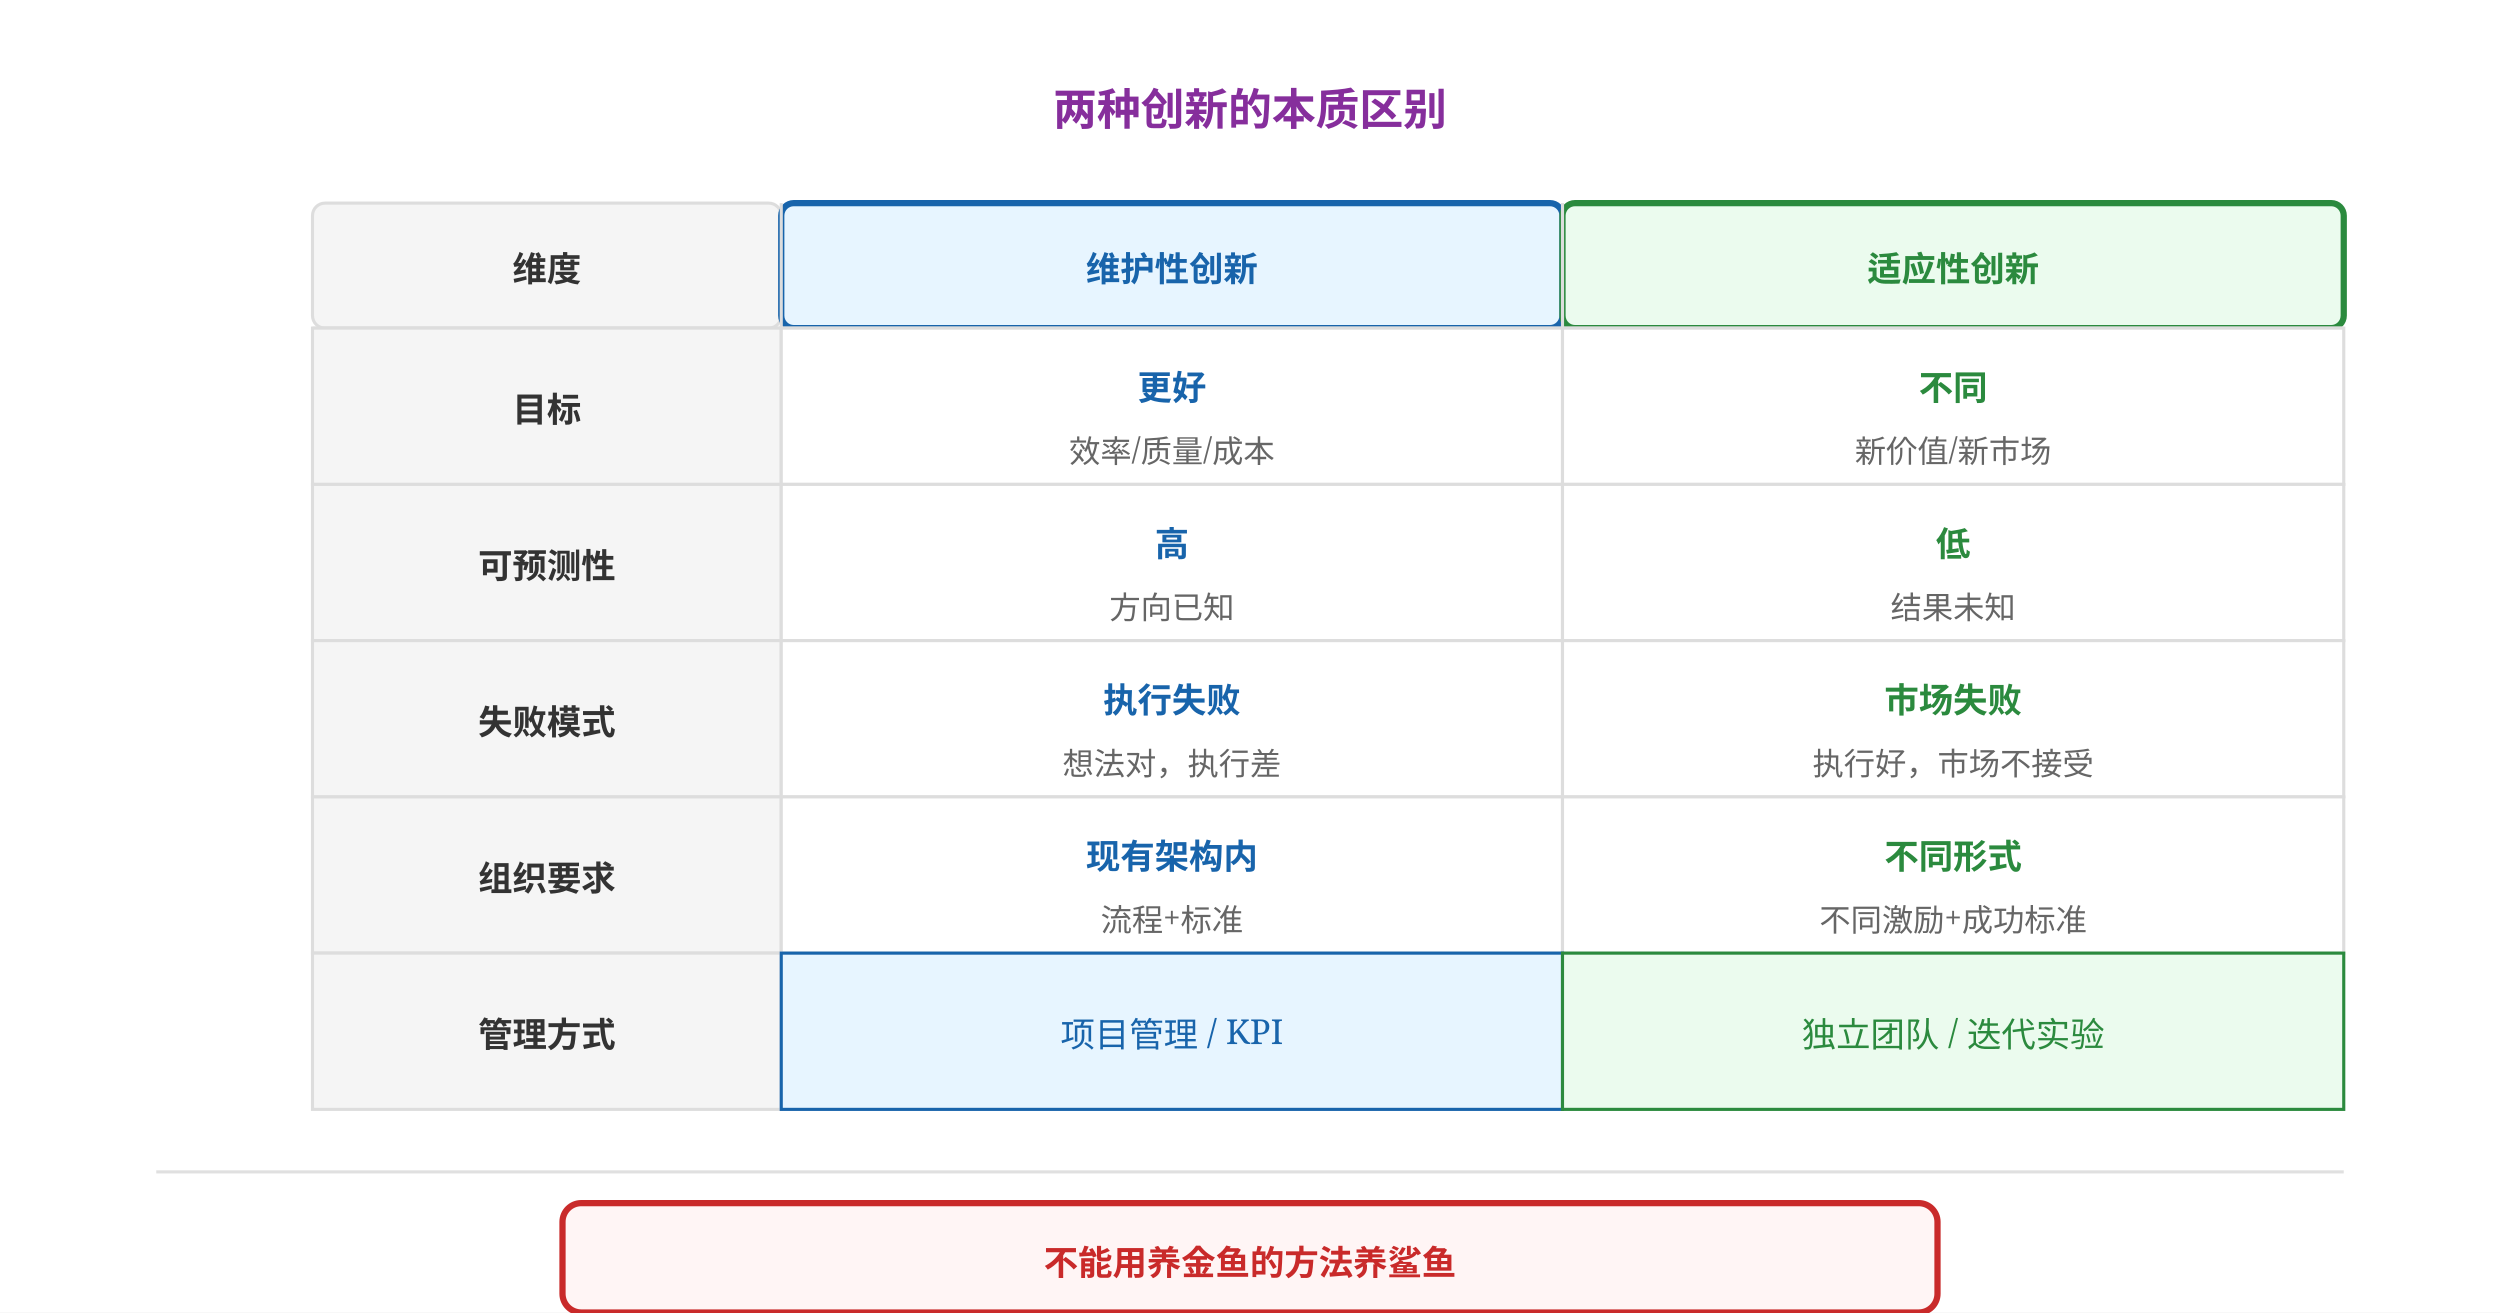
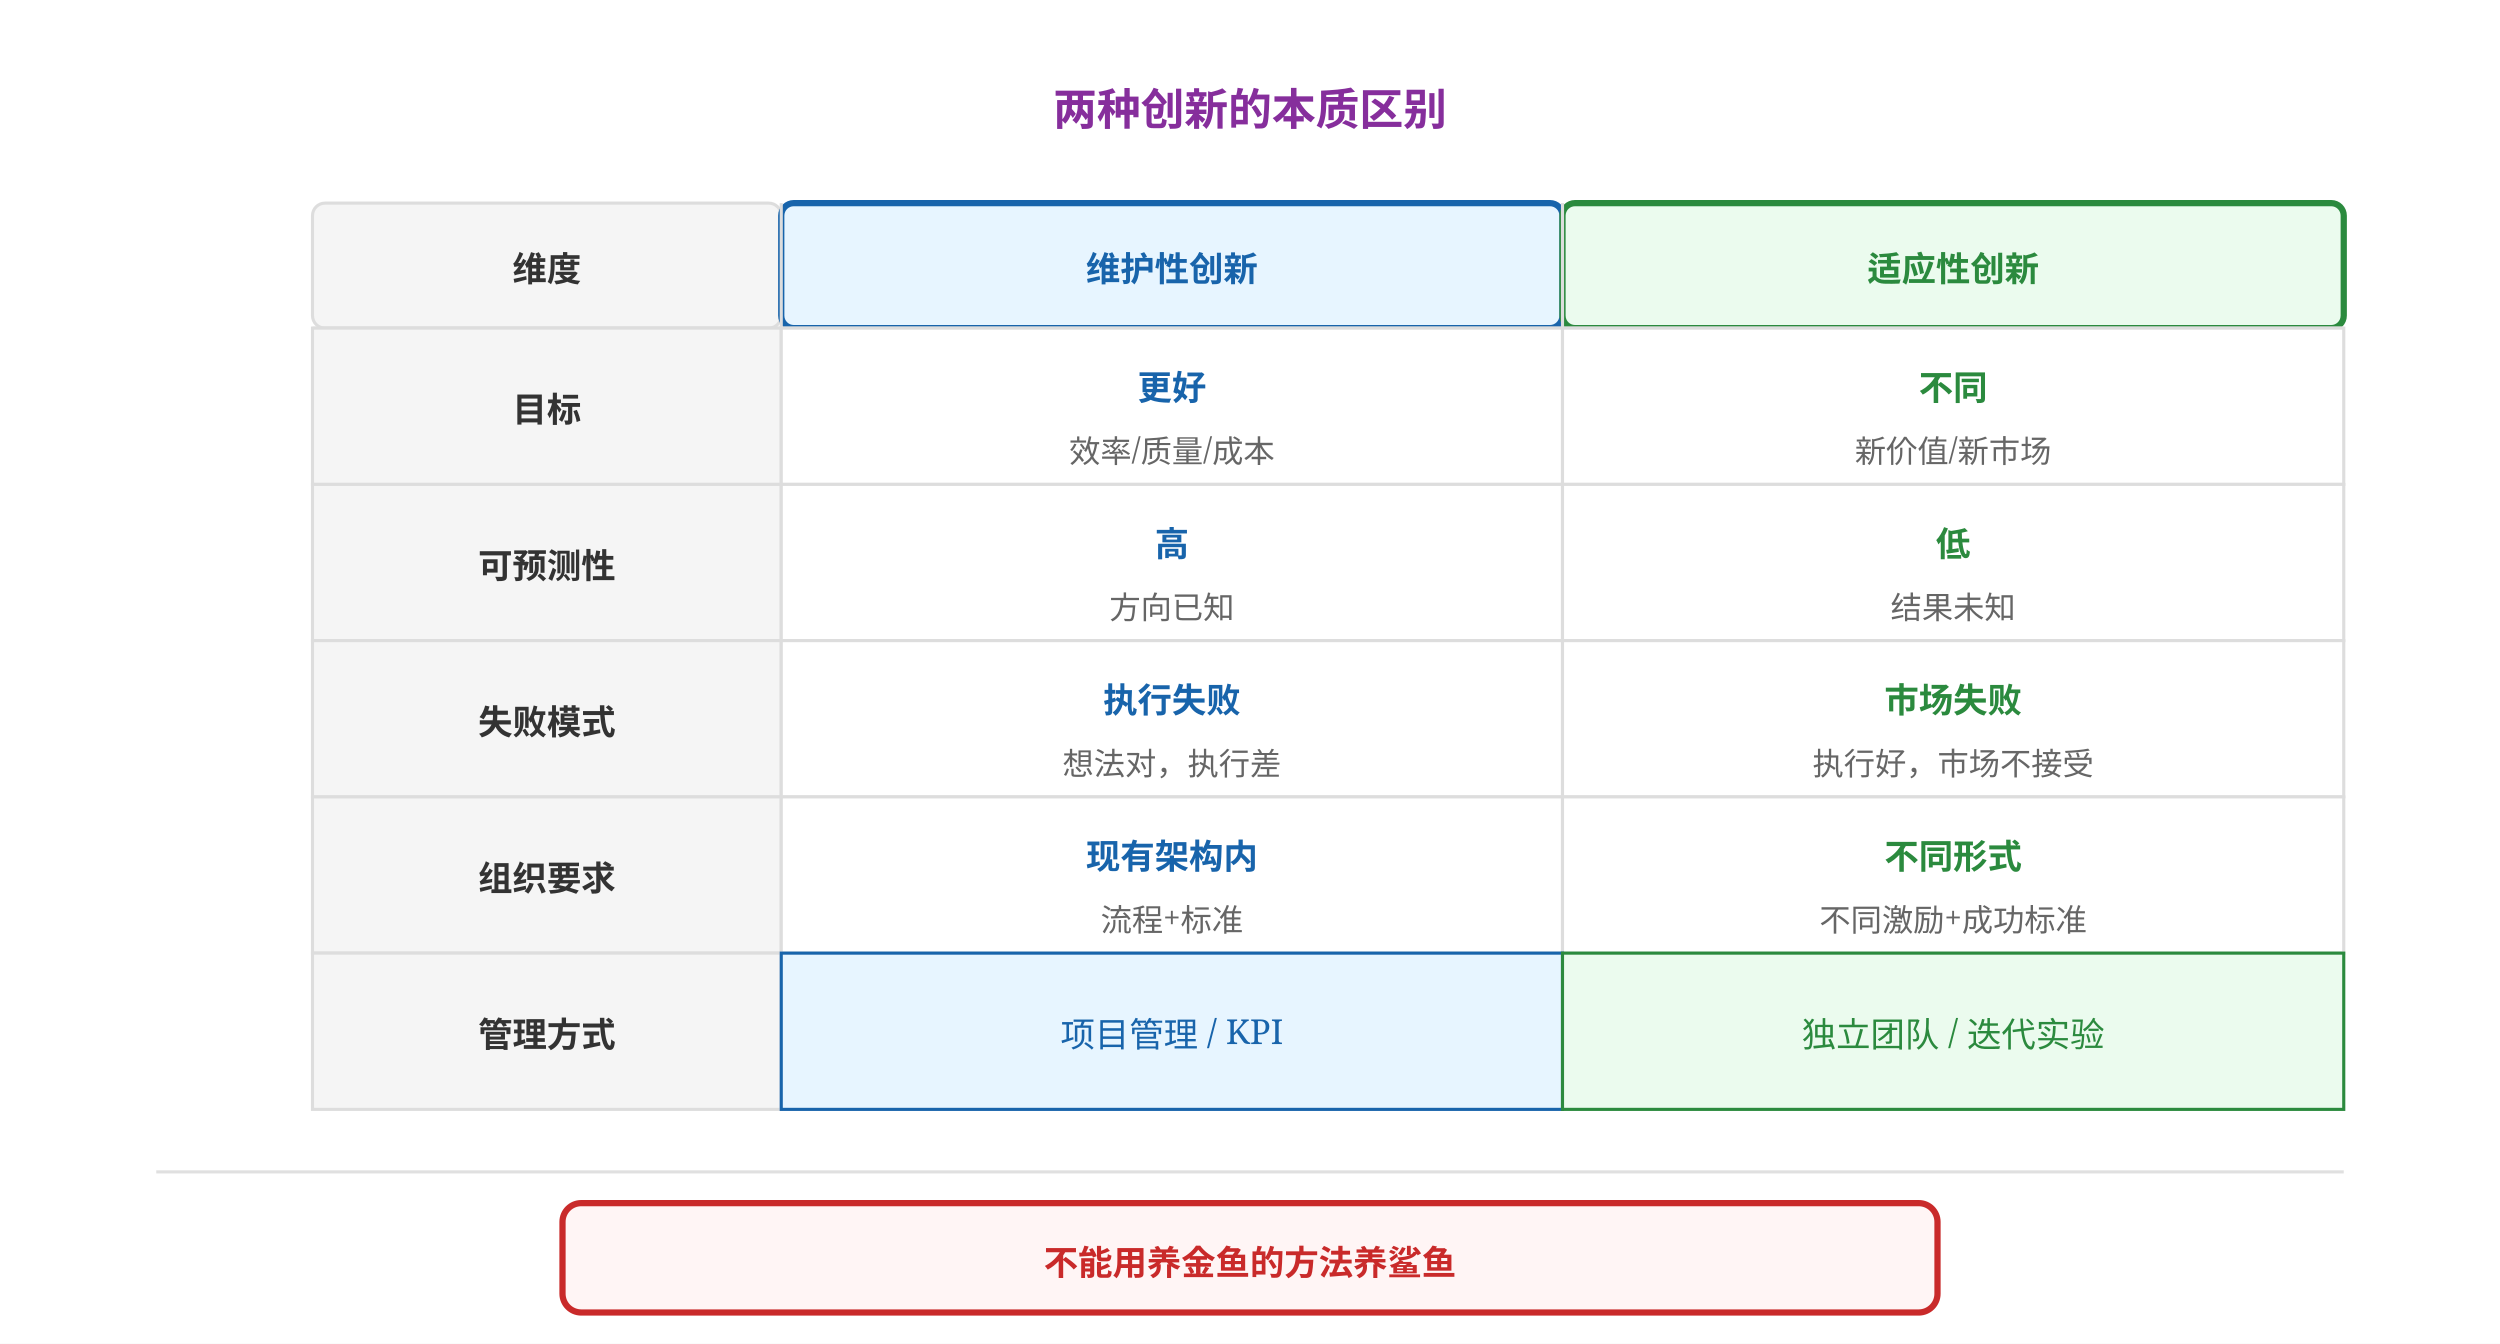
- <svg xmlns="http://www.w3.org/2000/svg" viewBox="0 0 800 420" style="font-family: 'Songti SC', serif; background: #fefefe;">
-   <rect width="800" height="420" fill="white" />
+ <svg xmlns="http://www.w3.org/2000/svg" viewBox="0 0 800 430" style="font-family: 'Songti SC', serif; background: #fefefe;">
+   <rect width="800" height="430" fill="white" />
  <text x="400" y="40" text-anchor="middle" font-size="14" font-weight="bold" fill="#862e9c">两种创新的本质区别</text>
  <rect x="100" y="65" width="150" height="40" rx="4" fill="#f5f5f5" stroke="#ddd" stroke-width="1" />
  <text x="175" y="90" text-anchor="middle" font-size="11" font-weight="bold" fill="#333">维度</text>
  <rect x="250" y="65" width="250" height="40" rx="4" fill="#e7f5ff" stroke="#1864ab" stroke-width="2" />
  <text x="375" y="90" text-anchor="middle" font-size="11" font-weight="bold" fill="#1864ab">维护性创新</text>
  <rect x="500" y="65" width="250" height="40" rx="4" fill="#ebfbee" stroke="#2b8a3e" stroke-width="2" />
  <text x="625" y="90" text-anchor="middle" font-size="11" font-weight="bold" fill="#2b8a3e">适应性创新</text>
  <line x1="100" y1="105" x2="750" y2="105" stroke="#ddd" stroke-width="1" />
  <line x1="250" y1="65" x2="250" y2="355" stroke="#ddd" stroke-width="1" />
  <line x1="500" y1="65" x2="500" y2="355" stroke="#ddd" stroke-width="1" />
  <rect x="100" y="105" width="150" height="50" rx="0" fill="#f5f5f5" stroke="#ddd" stroke-width="1" />
  <text x="175" y="135" text-anchor="middle" font-size="11" font-weight="bold" fill="#333">目标</text>
  <rect x="250" y="105" width="250" height="50" rx="0" fill="#fff" stroke="#ddd" stroke-width="1" />
  <text x="375" y="128" text-anchor="middle" font-size="11" font-weight="bold" fill="#1864ab">更好</text>
  <text x="375" y="148" text-anchor="middle" font-size="10" fill="#666">效率/质量/成本</text>
  <rect x="500" y="105" width="250" height="50" rx="0" fill="#fff" stroke="#ddd" stroke-width="1" />
  <text x="625" y="128" text-anchor="middle" font-size="11" font-weight="bold" fill="#2b8a3e">不同</text>
  <text x="625" y="148" text-anchor="middle" font-size="10" fill="#666">新价值/新市场</text>
  <rect x="100" y="155" width="150" height="50" rx="0" fill="#f5f5f5" stroke="#ddd" stroke-width="1" />
  <text x="175" y="185" text-anchor="middle" font-size="11" font-weight="bold" fill="#333">可预测性</text>
  <rect x="250" y="155" width="250" height="50" rx="0" fill="#fff" stroke="#ddd" stroke-width="1" />
  <text x="375" y="178" text-anchor="middle" font-size="11" font-weight="bold" fill="#1864ab">高</text>
  <text x="375" y="198" text-anchor="middle" font-size="10" fill="#666">方向已知</text>
  <rect x="500" y="155" width="250" height="50" rx="0" fill="#fff" stroke="#ddd" stroke-width="1" />
  <text x="625" y="178" text-anchor="middle" font-size="11" font-weight="bold" fill="#2b8a3e">低</text>
  <text x="625" y="198" text-anchor="middle" font-size="10" fill="#666">结果未知</text>
  <rect x="100" y="205" width="150" height="50" rx="0" fill="#f5f5f5" stroke="#ddd" stroke-width="1" />
  <text x="175" y="235" text-anchor="middle" font-size="11" font-weight="bold" fill="#333">失败模式</text>
  <rect x="250" y="205" width="250" height="50" rx="0" fill="#fff" stroke="#ddd" stroke-width="1" />
  <text x="375" y="228" text-anchor="middle" font-size="11" font-weight="bold" fill="#1864ab">执行失败</text>
  <text x="375" y="248" text-anchor="middle" font-size="10" fill="#666">想法对，执行差</text>
  <rect x="500" y="205" width="250" height="50" rx="0" fill="#fff" stroke="#ddd" stroke-width="1" />
  <text x="625" y="228" text-anchor="middle" font-size="11" font-weight="bold" fill="#2b8a3e">市场失败</text>
  <text x="625" y="248" text-anchor="middle" font-size="10" fill="#666">执行好，市场不接受</text>
  <rect x="100" y="255" width="150" height="50" rx="0" fill="#f5f5f5" stroke="#ddd" stroke-width="1" />
  <text x="175" y="285" text-anchor="middle" font-size="11" font-weight="bold" fill="#333">组织要求</text>
  <rect x="250" y="255" width="250" height="50" rx="0" fill="#fff" stroke="#ddd" stroke-width="1" />
  <text x="375" y="278" text-anchor="middle" font-size="11" font-weight="bold" fill="#1864ab">现有架构内</text>
  <text x="375" y="298" text-anchor="middle" font-size="10" fill="#666">流程+标准</text>
  <rect x="500" y="255" width="250" height="50" rx="0" fill="#fff" stroke="#ddd" stroke-width="1" />
  <text x="625" y="278" text-anchor="middle" font-size="11" font-weight="bold" fill="#2b8a3e">不同形式</text>
  <text x="625" y="298" text-anchor="middle" font-size="10" fill="#666">不同激励+成功标准</text>
  <rect x="100" y="305" width="150" height="50" rx="0" fill="#f5f5f5" stroke="#ddd" stroke-width="1" />
  <text x="175" y="335" text-anchor="middle" font-size="11" font-weight="bold" fill="#333">管理方式</text>
  <rect x="250" y="305" width="250" height="50" rx="0" fill="#e7f5ff" stroke="#1864ab" stroke-width="1" />
  <text x="375" y="335" text-anchor="middle" font-size="11" fill="#1864ab">项目管理 / KPI</text>
  <rect x="500" y="305" width="250" height="50" rx="0" fill="#ebfbee" stroke="#2b8a3e" stroke-width="1" />
  <text x="625" y="335" text-anchor="middle" font-size="11" fill="#2b8a3e">独立团队 / 迭代实验</text>
  <line x1="50" y1="375" x2="750" y2="375" stroke="#e0e0e0" stroke-width="1" />
  <rect x="180" y="385" width="440" height="35" rx="6" fill="#fff5f5" stroke="#c92a2a" stroke-width="2" />
  <text x="400" y="408" text-anchor="middle" font-size="11" font-weight="bold" fill="#c92a2a">不能用养金鱼的方法养鲨鱼</text>
</svg>
